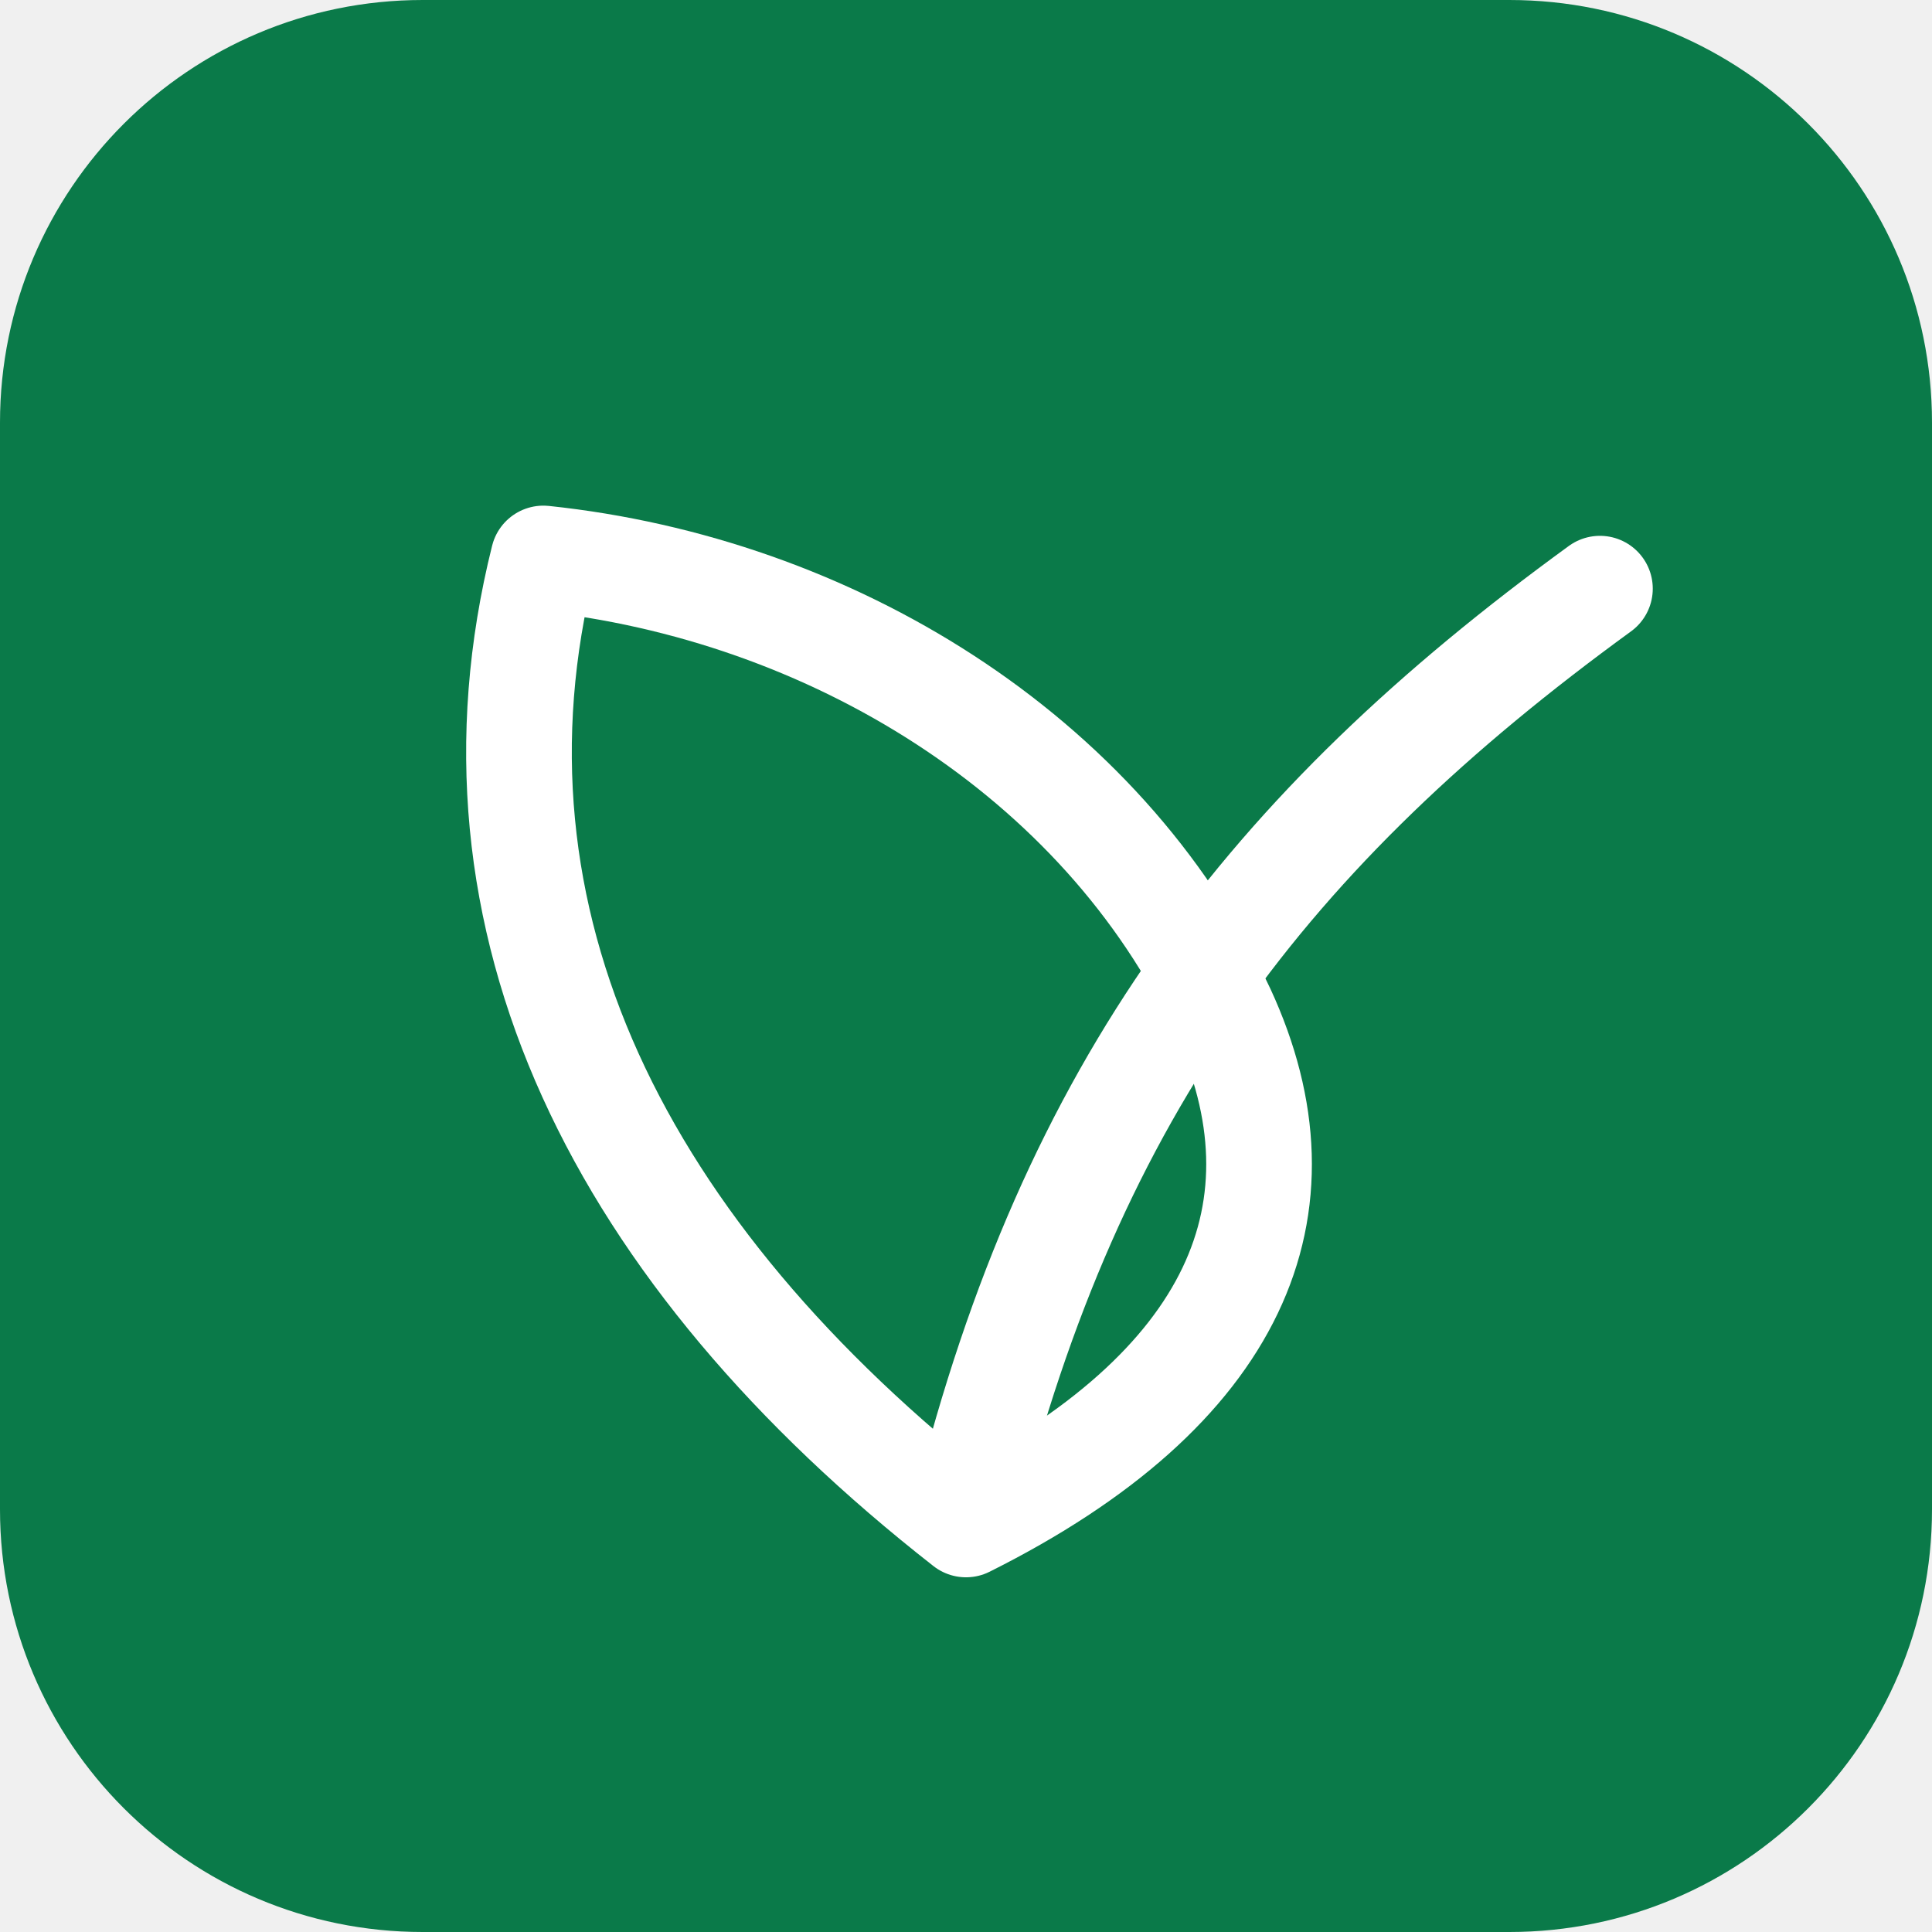
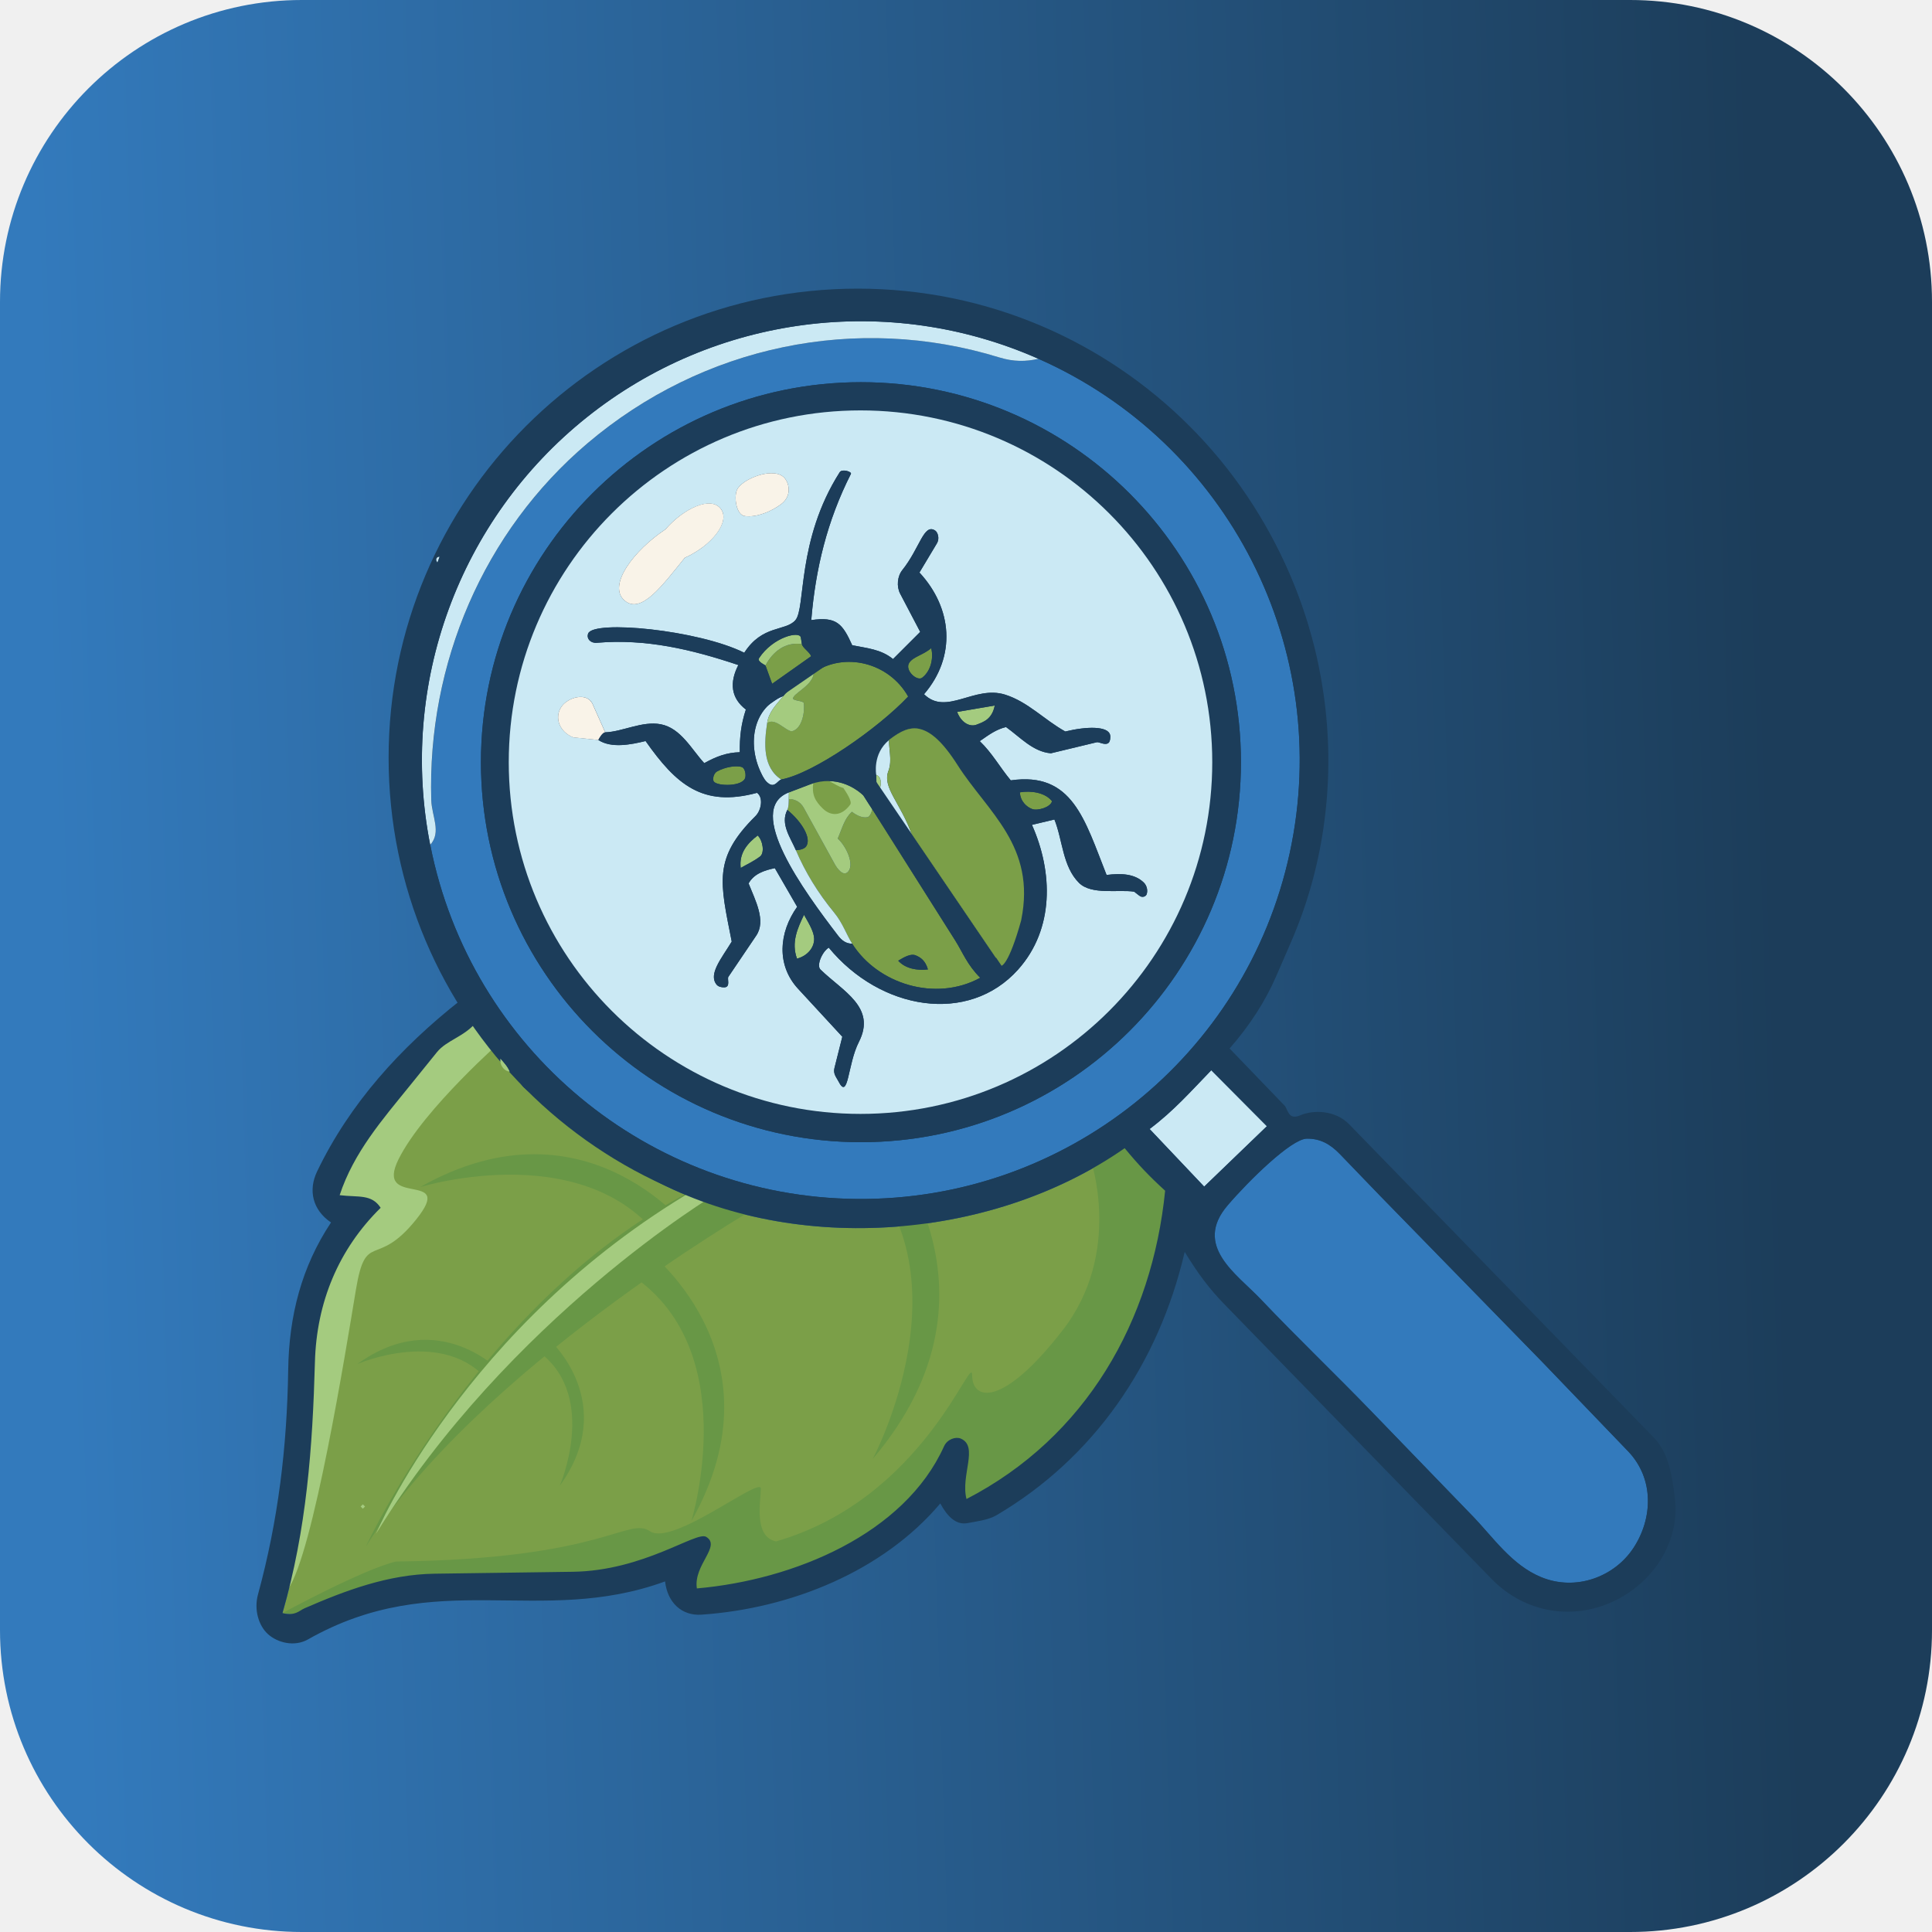
- <svg xmlns="http://www.w3.org/2000/svg" viewBox="0 0 128 128">
-   <rect width="128" height="128" rx="28" fill="#0a7a49" />
-   <path d="M64 101C41 83 30 61 36 37c19 2 37 13 45 30 6 13 1 25-17 34Z" fill="none" stroke="#fff" stroke-width="7" stroke-linejoin="round" />
-   <path d="M64 100c7-28 20-45 42-61" fill="none" stroke="#fff" stroke-width="7" stroke-linecap="round" />
+ <svg xmlns="http://www.w3.org/2000/svg" id="Layer_2" data-name="Layer 2" viewBox="0 0 442.37 442.37">
+   <defs>
+     <style>
+       .cls-1 {
+         fill: #a4cb7f;
+       }
+ 
+       .cls-2 {
+         fill: #689746;
+       }
+ 
+       .cls-3 {
+         fill: #337abc;
+       }
+ 
+       .cls-4 {
+         fill: #cbe9f4;
+       }
+ 
+       .cls-5 {
+         fill: #f9f3e8;
+       }
+ 
+       .cls-6 {
+         fill: #1c3d5a;
+       }
+ 
+       .cls-7 {
+         fill: url(#linear-gradient);
+       }
+ 
+       .cls-8 {
+         fill: #7b9f48;
+       }
+     </style>
+     <linearGradient id="linear-gradient" x1="12.81" y1="227.83" x2="445.96" y2="214.01" gradientUnits="userSpaceOnUse">
+       <stop offset="0" stop-color="#337abc" />
+       <stop offset=".91" stop-color="#1c3d5a" />
+     </linearGradient>
+   </defs>
+   <g id="Layer_1-2" data-name="Layer 1">
+     <g>
+       <rect class="cls-7" width="442.37" height="442.37" rx="69.12" ry="69.12" />
+       <g>
+         <path class="cls-8" d="M266.78,272.64c-2.98,29.75-18.04,56.41-45.48,70.59-1.4-5.38,2.84-12.05-1.3-13.83-1.17-.5-3.1.12-3.84,1.75-9.07,20.1-34.36,30.61-56.6,32.55-.83-5.38,5.66-9.67,2.13-11.81-2.24-1.37-14.26,7.78-30.55,8l-31.62.44c-10.68.15-20.56,3.9-29.81,7.93-1.26.55-2.09,1.81-5.03,1.09,5.54-19.19,6.89-37.96,7.43-57.5.37-13.61,5.36-25.77,15.05-35.3-2.1-3.2-5.05-2.36-9.39-2.89,3.25-9.85,9.82-17.33,16.01-24.99l6.27-7.76c2.16-2.68,6.14-3.51,8.83-6.67l4.09,6.22,1.64,1.92c.8.94,1.66,1.82,2.13,3.01,1.8.23,2.08,2.63,3.25,3.64,8.86,7.65,17.72,14.39,27.89,20.14,32.34,18.25,78.57,15.41,109.64-6.27,3.12,3.8,5.75,6.54,9.26,9.74Z" />
+         <path class="cls-2" d="M249.68,265.38s7.49,21.31-6.34,39.17-20.74,16.13-20.74,10.37-10.94,28.22-44.93,38.02c-5.18-1.15-3.46-9.22-3.46-12.1s-20.16,13.25-25.34,9.79-10.37,6.34-58.18,6.91c-7.49,1.73-26.02,11.81-26.02,11.81l8.74.86,14.98-6.34h12.1l17.86-1.15,16.13-.58,14.98-1.73,8.06-5.76-.58,9.79,5.18,1.73,14.98-3.46,14.4-2.88,14.98-13.25,11.52-7.49,1.15,7.49,6.91-2.3,19.58-11.52,17.28-29.38,8.06-19.58,1.73-10.94-12.67-13.25-10.37,5.76Z" />
+         <path class="cls-1" d="M115.47,237.73s-18.43,16.13-24.19,27.65,13.25,2.3,4.03,13.82-11.52,2.3-13.82,16.13-9.79,60.48-15.55,68.54l-.58-14.4,4.61-39.74,3.46-24.77,8.64-7.49-6.34-5.18,16.7-31.1,17.86-10.94,5.18,7.49Z" />
+         <path class="cls-2" d="M172.49,276.9s-63.36,36.86-88.7,77.18c0,0,27.65-59.9,78.91-83.52l9.79,6.34Z" />
+         <path class="cls-2" d="M147.34,285.54s32.85,24.09,10.95,62.78c0,0,12.41-40.15-14.6-56.94l3.65-5.84Z" />
+         <path class="cls-2" d="M126.12,307.1s15.61,14.36,2.04,33.11c0,0,8.74-20.06-4.27-30.3l2.23-2.81Z" />
+         <path class="cls-2" d="M158.97,282.76s-24.09-32.85-62.78-10.95c0,0,40.15-12.41,56.94,14.6l5.84-3.65Z" />
+         <path class="cls-2" d="M114.94,314.36s-14.36-15.61-33.11-2.04c0,0,20.06-8.74,30.3,4.27l2.81-2.23Z" />
+         <path class="cls-2" d="M201.06,259.8s32.31,34.77-1.23,74.25c0,0,23-43.23-4.22-68.36l5.46-5.88Z" />
+         <circle class="cls-6" cx="196.4" cy="173.51" r="107.42" />
+         <path class="cls-4" d="M100.18,128.79c-.51-.53-.32-1.34.48-1.29l-.48,1.29Z" />
+         <path class="cls-3" d="M337.06,347l-6.92-7.16-16.18-16.74c-8.23-8.52-16.55-16.44-25.33-25.68-5.43-5.72-15.49-12.14-7.53-21.44,4.91-5.74,14.58-15.2,18.09-15.26,3.05-.06,5.36,1.2,7.61,3.53l9.35,9.71,36.99,37.89,19.61,20.41c6.08,6.32,5.68,15.45,1.26,22.17-4.35,6.62-13.19,9.95-21.12,6.68-6.79-2.79-10.96-9.1-15.83-14.13Z" />
+         <path class="cls-4" d="M275.72,271.69l-12.5-13.19c5.53-4.14,9.51-8.69,14.12-13.45l12.74,12.81-14.36,13.83Z" />
+         <path class="cls-1" d="M116.73,245.39c-1.39-.18-2.37-1.54-2.13-3.01.8.94,1.66,1.83,2.13,3.01Z" />
+         <rect class="cls-1" x="82.73" y="344.6" width=".71" height=".71" transform="translate(-219.59 159.78) rotate(-45)" />
+         <path class="cls-3" d="M237.79,82.16c43.58,19.3,67.6,66.55,57.53,113.13-10.08,46.58-51.49,79.67-99.14,79.23-47.66-.44-88.45-34.29-97.66-81.05,2.63-2.96.36-6.55.25-10.3-.92-31.18,11.97-61.46,35.75-81.65,26.37-22.39,61.62-29.76,94.37-19.66,3.27,1.01,6.03.96,8.92.3ZM284.14,174.52c0-48.06-38.96-87.01-87.01-87.01s-87.01,38.96-87.01,87.01,38.96,87.01,87.01,87.01,87.01-38.96,87.01-87.01Z" />
+         <path class="cls-4" d="M237.79,82.16c-2.88.65-5.65.7-8.92-.3-32.75-10.1-68-2.73-94.37,19.66-23.78,20.19-36.67,50.48-35.75,81.65.11,3.75,2.39,7.34-.25,10.3-7.25-36.78,6.58-74.53,35.86-97.93,29.28-23.4,69.15-28.56,103.42-13.38Z" />
+         <path class="cls-6" d="M284.14,174.52c0,48.06-38.96,87.01-87.01,87.01s-87.01-38.96-87.01-87.01,38.96-87.01,87.01-87.01,87.01,38.96,87.01,87.01ZM277.57,174.51c0-44.48-36.06-80.54-80.54-80.54s-80.54,36.06-80.54,80.54,36.06,80.54,80.54,80.54,80.54-36.06,80.54-80.54Z" />
+         <path class="cls-4" d="M277.57,174.51c0,44.48-36.06,80.54-80.54,80.54s-80.54-36.06-80.54-80.54,36.06-80.54,80.54-80.54,80.54,36.06,80.54,80.54ZM138.59,167.68l-2.88-6.45c-1.27-2.87-5.73-1.59-7.21.66-1.59,2.43-.44,5.67,2.75,6.94l5.76.6c2.97,1.95,7.42,1.07,10.81.24,6.98,9.9,12.99,15.24,25.52,11.86,1.51,1.08.97,4.02-.34,5.31-9.79,9.71-8.13,15.13-5.45,28.75-2.37,3.88-5.4,7.45-3.48,9.84.37.46,1.08.67,1.81.64,1.45-.07.59-1.95.9-2.41l6.38-9.44c2.3-3.41-.22-8.07-1.75-11.94,1.19-2.18,3.54-2.99,6.01-3.5l5.11,8.85c-4.22,5.94-4.77,13.37.21,18.77l10.13,10.98-1.81,7.19c-.33,1.3.47,2.13.89,2.97,2.36,4.65,2.06-3.77,4.71-8.97,4.05-7.95-3.63-11.55-8.8-16.58-.97-.95.41-4.11,1.9-5.01,11.81,14.35,31.99,17.72,43.36,5.02,8.31-9.28,8-22.31,3.17-33.13l5.15-1.23c1.89,4.65,1.85,10.76,5.64,14.52,2.85,2.83,9.09,1.45,12.62,2.01.78.57,1.2,1.01,1.58,1.13.6.18,1.13-.15,1.27-.53.29-.79.11-1.95-.66-2.7-2.06-1.99-5.09-2.16-8.51-1.73-5.02-12.67-7.81-23.7-21.94-21.66-2.55-3.07-4.23-6.23-7.1-8.98,2.26-1.57,3.73-2.66,6.01-3.23,3.2,2.27,6.16,5.67,10.28,6.01l10.48-2.52c.57-.14,1.87.78,2.69.16.41-.31.52-1.36.37-1.9-.54-1.96-5.25-1.94-10.25-.73-4.91-2.74-8.53-6.79-13.78-8.44-7.05-2.22-13.47,4.93-18.56-.1,7.42-8.64,6.52-19.69-1.05-27.86l4.01-6.7c.65-1.08.2-2.51-.41-2.91-2.62-1.74-3.48,3.99-7.52,9.04-1.16,1.45-1.35,3.78-.5,5.41l4.59,8.75-6.22,6.22c-2.79-2.28-6.09-2.49-9.35-3.17-2.22-4.92-3.58-6.61-9.37-5.75.96-11.68,3.62-22.71,9.08-33.48.25-.49-2.04-1.22-2.57-.37-9.94,15.64-7.71,31.13-10.16,33.9-2.27,2.56-7.56.99-11.69,7.43-10.55-5.24-34.58-7.56-35.75-4.39-.43,1.16.56,2.24,1.98,2.11,11.24-.97,21.69,1.5,32.41,5.09-2.09,4.05-1.67,7.59,1.73,10.19-1.11,3.37-1.44,6.29-1.39,9.77-3.04.09-5.34.96-8.14,2.5-2.88-3.1-5.35-8.03-9.98-8.9-4.25-.8-8.77,1.73-12.68,1.85ZM178.86,115.44c2.39-1.81,1.88-4.48.97-5.76-2.25-3.16-10.09-.03-11.12,2.56-.68,1.73-.1,5.68,1.84,5.93,2.78.36,6.19-1.13,8.31-2.73ZM156.8,127.71c6.06-2.7,10.51-8.22,8.25-11.2s-8.49-.14-12.7,4.71c-7.01,4.62-13.45,12.83-9.31,16.31,3.81,3.2,8.7-3.58,13.76-9.82Z" />
+         <path class="cls-5" d="M156.8,127.71c-5.06,6.24-9.95,13.03-13.76,9.82-4.14-3.48,2.29-11.69,9.31-16.31,4.21-4.85,10.42-7.73,12.7-4.71s-2.19,8.5-8.25,11.2Z" />
+         <path class="cls-5" d="M178.86,115.44c-2.12,1.6-5.53,3.1-8.31,2.73-1.94-.25-2.53-4.2-1.84-5.93,1.02-2.59,8.87-5.73,11.12-2.56.91,1.28,1.42,3.95-.97,5.76Z" />
+         <path class="cls-5" d="M138.59,167.68c-.62.07-1.29,1.17-1.59,1.76l-5.76-.6c-3.18-1.28-4.33-4.52-2.75-6.94,1.47-2.26,5.94-3.54,7.21-.66l2.88,6.45Z" />
+         <path class="cls-8" d="M199.71,185.27l18.99,30.03c1.74,2.75,2.74,5.59,5.75,8.58-10.32,5.64-23.58,1.33-29.32-7.81-1.38-2.2-2.18-4.72-4.11-7.08-3.73-4.54-6.67-9.33-8.79-14.33,1.04-.02,2-.34,2.36-.87,1.27-1.85-.98-5.62-4.32-8.35.33-.65.31-1.75.33-2.49,1.27-.02,2.64.56,3.46,2.04l7.05,12.83c.46.83,1.97,3.09,3.12,1.74,1.44-1.69-.43-5.74-2.41-7.56,1.05-2.39,1.49-4.52,3.24-6.12,1.43,1.08,2.61,1.4,3.58,1.23.51-.09.97-1.11,1.07-1.84ZM212.46,221.97c-.58-2.03-1.71-2.78-2.82-3.23-1.02-.41-2.43.28-3.98,1.23,1.67,1.86,4.44,2.29,6.79,2Z" />
+         <path class="cls-8" d="M203.88,169.19c-.11.08-.21.16-.31.26,0-.3.02-.59.05-.88.85-.84,1.92-3.65,4.09-3.16,1.08.24,2.06.79,2.96,1.52-2.5-.59-4.64.65-6.79,2.26Z" />
+         <path class="cls-8" d="M228.03,219.31c-1.3-.35-1.96-2.86-2.76-3.58-2.8-2.5-5.66-5.94-7.57-9.34-3.01-5.34-6.92-9.61-8.83-15.08-.05-.14-.1-.28-.15-.41l19.31,28.41Z" />
+         <path class="cls-8" d="M178.89,178.48c-4.34-2.82-3.91-8.39-3.24-12.92,1.83-1.33,4.14,1.72,5.62,1.88,2.5-.51,3.07-4.84,2.76-6.5-.09-.48-2.4-.49-2.44-.99-.09-1.17,4.64-3.01,4.74-5.94,7-4.82,17.18-2.37,21.61,5.47-6.97,7.38-21.74,17.64-29.06,18.99Z" />
+         <path class="cls-4" d="M180.6,182.95c-.02.74,0,1.85-.33,2.49-1.66,3.24.74,6.35,1.96,9.22,2.12,5,5.06,9.8,8.79,14.33,1.93,2.35,2.73,4.88,4.11,7.08-1.35.01-2.35-.68-3.27-1.89-7.72-10.09-21.49-28.84-11.22-32.75l-.03,1.52Z" />
+         <path class="cls-4" d="M208.87,191.31l-7.44-10.71c.45-1.13.38-2.79-.8-3.16-.27-.09-.8-.02-1.06,0l.1-4.97,3.95-3.9c-.33,2.56.8,5.35-.2,7.96-1.47,3.82,2.81,7.25,5.45,14.78Z" />
+         <path class="cls-4" d="M179.36,159.37c-1.59,2-3.32,3.56-3.71,6.2-.67,4.52-1.1,10.1,3.24,12.92-.72.13-1.43,1.82-2.73,1.02-.89-.55-1.39-1.44-1.95-2.63-3.17-6.7-1.73-14.95,5.16-17.5Z" />
+         <path class="cls-1" d="M186.33,154.02c-.1,2.93-4.83,4.77-4.74,5.94.04.49,2.34.5,2.44.99.31,1.66-.25,5.99-2.76,6.5-1.48-.16-3.8-3.2-5.62-1.88.39-2.64,2.12-4.2,3.71-6.2,1.86-2.34,4.49-3.65,6.97-5.35Z" />
+         <path class="cls-8" d="M183.61,147.48c.14.85,1.81,1.84,2.11,2.78l-8.93,6.31-1.52-4.19c1.62-3.13,4.54-5.48,8.34-4.9Z" />
+         <path class="cls-1" d="M199.71,185.28c-.1.72-.57,1.74-1.08,1.83-.96.18-2.14-.15-3.57-1.23-1.75,1.6-2.19,3.73-3.24,6.12,1.98,1.82,3.84,5.87,2.4,7.56-1.15,1.35-2.66-.91-3.11-1.74l-7.06-12.83c-.81-1.48-2.19-2.05-3.45-2.03l.03-1.52,5-1.9.59-.23c1.36-1.05,2.51-.93,3.58-.47,4.83.07,7.89,3.31,7.89,3.31l1.34,2.1.1.15c.19.27.38.57.58.88Z" />
+         <path class="cls-8" d="M193.1,180.41c.5.78,2.12,3.08,1.58,3.81-2.08,2.85-4.55,2.6-6.28.92-1.82-1.78-2.54-3.23-2.19-5.83,2.78-2.14,4.67.6,6.88,1.1Z" />
+         <path class="cls-1" d="M182.49,219.5c-1.37-3.71.14-7.01,1.6-10.04,1.28,2.24,2.28,3.93,2.32,5.47.05,2.03-1.53,3.95-3.92,4.57Z" />
+         <path class="cls-8" d="M170.66,177.97c-.42,2.18-6.36,2.09-7.21,1-.39-.51-.04-1.9.71-2.32,1.84-1.03,4.45-1.47,5.74-1,.6.21.92,1.48.76,2.33Z" />
+         <path class="cls-1" d="M227.77,161.54c-.63,3.19-2.62,3.79-4.18,4.39-1.47.57-3.47-.37-4.43-2.92l8.62-1.47Z" />
+         <path class="cls-8" d="M211.17,155.16c-1.21.93-4.1-1.72-2.98-3.42.92-1.4,3.23-1.78,5.02-3.34.53,1.93.11,5.09-2.05,6.76Z" />
+         <path class="cls-1" d="M199.67,172.47l-.1,4.97c-2.27.19-4.58.21-6.74-1.39,1.98-1.86,4.21-3.25,6.84-3.58Z" />
+         <path class="cls-1" d="M183.61,147.48c-3.8-.58-6.71,1.77-8.34,4.9-.35-.28-1.95-.95-1.47-1.68,3.15-4.82,9.31-6.34,9.57-4.73l.24,1.5Z" />
+         <path class="cls-1" d="M174.02,196.12c-1.55,1.15-2.83,1.7-4.42,2.61-.43-3.4,1.59-5.7,3.89-7.43,1.21,1.18,1.62,4.01.53,4.82Z" />
+         <path class="cls-8" d="M240.88,183.45c-.34,1.44-3.36,2.25-4.54,1.8-1.3-.49-2.71-1.77-2.82-3.83,2.63-.44,5.82.07,7.36,2.03Z" />
+         <path class="cls-1" d="M201.43,180.59c-.61-.95-1.09-1.89-.8-3.16,1.18.37,1.25,2.03.8,3.16Z" />
+         <path class="cls-6" d="M182.23,194.67c-1.22-2.87-3.62-5.98-1.96-9.22,3.34,2.73,5.59,6.5,4.32,8.35-.36.52-1.32.84-2.36.87Z" />
+         <path class="cls-6" d="M212.46,221.97c-2.35.29-5.13-.14-6.79-2,1.55-.95,2.95-1.65,3.98-1.23,1.11.45,2.24,1.19,2.82,3.23Z" />
+         <polygon class="cls-6" points="174.94 162.13 188.76 152.63 187.61 150.61 172.78 160.83 174.94 162.13" />
+         <path class="cls-6" d="M200.63,177.44c-.27-.09-.79-.02-1.06,0l1.11,1.63c-.15-.49-.19-1.03-.05-1.63ZM200.72,186.87l17.97,28.44c1.74,2.75,2.75,5.58,5.75,8.58l-23.72-37.02ZM200.63,177.44c-.27-.09-.79-.02-1.06,0l1.11,1.63c-.15-.49-.19-1.03-.05-1.63ZM200.63,177.44c-.27-.09-.79-.02-1.06,0l1.11,1.63c-.15-.49-.19-1.03-.05-1.63Z" />
+         <path class="cls-6" d="M261.88,202.07c-2.06-1.99-5.09-2.16-8.52-1.73-5.02-12.67-7.8-23.7-21.93-21.66-2.56-3.07-4.23-6.23-7.1-8.98,2.26-1.57,3.72-2.67,6.01-3.23,3.2,2.27,6.16,5.67,10.28,6.01l10.48-2.53c.57-.13,1.88.78,2.69.17.41-.31.52-1.37.37-1.9-.54-1.97-5.24-1.94-10.25-.73-4.9-2.74-8.52-6.78-13.78-8.44-7.05-2.21-13.47,4.94-18.55-.1,7.42-8.64,6.52-19.69-1.06-27.86l4.01-6.69c.65-1.08.2-2.51-.41-2.92-2.62-1.73-3.48,4-7.52,9.05-1.15,1.44-1.35,3.78-.49,5.41l4.59,8.75-6.23,6.22c-2.78-2.29-6.08-2.5-9.34-3.17-2.22-4.92-3.58-6.61-9.38-5.75.96-11.68,3.62-22.71,9.08-33.49.25-.49-2.03-1.22-2.57-.37-9.95,15.64-7.71,31.13-10.16,33.89-2.26,2.56-7.55,1-11.69,7.44-10.54-5.25-34.58-7.56-35.75-4.39-.42,1.16.56,2.24,1.98,2.11,11.24-.96,21.69,1.5,32.41,5.1-2.08,4.05-1.67,7.59,1.73,10.18-1.11,3.37-1.44,6.29-1.39,9.78-3.04.09-5.34.96-8.14,2.5-2.88-3.1-5.35-8.03-9.98-8.91-4.25-.8-8.77,1.73-12.68,1.85-.62.07-1.29,1.17-1.59,1.76,2.97,1.95,7.42,1.07,10.81.24,6.98,9.9,12.99,15.24,25.52,11.86,1.51,1.07.97,4.01-.34,5.31-9.79,9.71-8.13,15.13-5.45,28.75-2.36,3.88-5.39,7.45-3.48,9.84.37.46,1.08.67,1.81.64,1.44-.07.58-1.95.9-2.41l6.38-9.44c2.31-3.41-.22-8.07-1.75-11.95,1.19-2.17,3.54-2.99,6.01-3.5l5.11,8.85c-4.21,5.94-4.77,13.37.21,18.77l10.13,10.98-1.8,7.18c-.33,1.31.46,2.14.89,2.98,2.36,4.65,2.06-3.77,4.71-8.97,4.05-7.95-3.64-11.55-8.8-16.58-.97-.94.41-4.11,1.9-5.01,11.8,14.35,31.98,17.72,43.35,5.02,8.31-9.29,8-22.31,3.17-33.13l5.14-1.23c1.89,4.65,1.85,10.76,5.64,14.52,2.86,2.83,9.09,1.45,12.62,2.01.78.57,1.21,1.01,1.59,1.13.59.18,1.13-.15,1.27-.53.28-.79.11-1.95-.66-2.7ZM170.66,177.97c-.42,2.19-6.36,2.09-7.2,1-.4-.51-.05-1.9.7-2.32,1.84-1.03,4.45-1.47,5.74-1,.6.21.93,1.48.76,2.32ZM227.77,161.54c-.63,3.19-2.62,3.79-4.18,4.39-1.47.57-3.48-.37-4.44-2.92l8.62-1.47ZM208.2,151.75c.91-1.4,3.23-1.78,5.02-3.34.53,1.93.11,5.09-2.05,6.76-1.2.93-4.1-1.72-2.97-3.42ZM173.8,150.7c3.15-4.82,9.32-6.33,9.57-4.72l.24,1.5c.14.85,1.81,1.84,2.12,2.78l-8.93,6.31-1.52-4.18c-.35-.28-1.95-.96-1.48-1.69ZM174.02,196.12c-1.56,1.16-2.83,1.7-4.42,2.61-.43-3.4,1.59-5.7,3.89-7.43,1.2,1.18,1.62,4.01.53,4.82ZM176.16,179.51c-.89-.55-1.39-1.44-1.95-2.64-3.17-6.7-1.74-14.95,5.16-17.5,1.86-2.33,4.49-3.65,6.96-5.35,7-4.82,17.18-2.37,21.62,5.47-6.97,7.38-21.74,17.64-29.06,19-.71.13-1.42,1.82-2.73,1.02ZM182.49,219.5c-1.37-3.72.15-7.01,1.61-10.04,1.27,2.24,2.27,3.94,2.32,5.47.05,2.03-1.54,3.95-3.93,4.57ZM195.12,216.08c-1.35.01-2.35-.67-3.27-1.89-7.73-10.08-21.49-28.83-11.22-32.75l5-1.9-.03.02c1.51-.55,2.92-.75,4.2-.72,4.83.07,7.89,3.31,7.89,3.31l1.34,2.1.1.15c.19.27.38.57.58.88l1.01,1.59,23.72,37.02c-10.32,5.64-23.57,1.33-29.32-7.81ZM233.84,210.66c-2.88,10.37-4.52,10.46-4.52,10.46l-1.21-1.79s-.05-.01-.08-.02l-19.31-28.41-8.04-11.83-.05-1.63s-.92-4.83,2.94-7.99c.1-.1.2-.18.31-.26,2.15-1.61,4.29-2.85,6.79-2.26h0c2.42.58,5.16,2.87,8.56,8.21,6.92,10.85,18.05,18.53,14.6,35.52ZM236.35,185.25c-1.3-.49-2.72-1.76-2.83-3.83,2.64-.44,5.82.07,7.36,2.03-.34,1.43-3.36,2.24-4.53,1.8Z" />
+         <path class="cls-8" d="M233.84,210.66c-2.88,10.37-4.52,10.46-4.52,10.46l-1.21-1.79s-.05-.01-.08-.02l-19.31-28.41c-2.64-7.25-6.73-10.62-5.3-14.37.89-2.31.11-4.77.15-7.08.1-.1.2-.18.31-.26,2.15-1.61,4.29-2.85,6.79-2.26h0c2.42.58,5.16,2.87,8.56,8.21,6.92,10.85,18.05,18.53,14.6,35.52Z" />
+         <path class="cls-6" d="M200.72,186.87l-1.59-2.47c.19.27.38.57.58.88l1.01,1.59Z" />
+         <path class="cls-1" d="M163.85,273.44s-47.23,28.22-77.76,77.76c0,0,20.16-47.81,73.15-78.91l4.61,1.15Z" />
+         <path class="cls-6" d="M383.46,342.74c-.62-4.7-1.3-9.99-4.75-13.54l-69.79-71.77c-3.13-3.22-8.13-3.37-11.19-2.06-2.82,1.21-2.78-1.37-3.63-2.25l-12.56-13.05c4.47-5.09,8.13-10.67,10.71-16.63l3.46-7.98c14.45-33.38,10.09-73.36-11.12-102.84l-3.61-4.61c-19.27-24.6-33.71-25.66-36.42-29.72-.6-.9-3.46-.91-4.53-1.35-1.62-2.61-5.7-2.54-7.7-3.45-5.7-2.61-11.31-4.4-17.87-3.76-2.96.29-5.39-1.66-7.96-1.82-4.89-.32-10.53,1.85-15.46.03-3.42-1.26-5.63.42-8.62,1.05-3.66.76-7.47-.15-10.7,1.31-.82.37-2.18.15-3.01.12.09.32.08,1.34-.23,1.55-.01,0-10.04.3-24.04,9.41-5.56,3.63-11.12,6.33-16.13,10.81-11.62,10.4-20.61,21.03-27.73,34.46.02.2.18.64.08.86l-.48,1.28c-4.2,7.59-6.09,15.66-7.91,24.43-5.39,26.14-.59,53.11,13.15,75.83-13.78,10.86-25.34,23.62-32.81,39.17-2.07,4.31-1.06,8.81,3.18,11.69-6.74,10.16-9.62,21.36-9.8,33.7-.27,17.69-2.27,34.46-6.92,51.48-.95,3.48.14,7.14,2.3,9.09,2.19,1.97,6.05,2.95,9.14,1.2,29.39-16.68,53.04-2.81,81.77-13.28.56,4.89,3.85,7.91,8.32,7.61,20.42-1.39,41.57-9.91,54.7-25.47,1.39,2.59,3.4,5.04,6.21,4.51,1.91-.36,4.78-.71,6.61-1.78,22.29-13.11,37.16-34.62,43.14-60.32,3.1,5.05,5.56,8.36,9.17,12.07l61.06,62.77c7.53,7.74,18.34,9.58,27.79,5.24,8.96-4.11,15.57-13.5,14.18-23.99ZM98.51,193.47c-7.25-36.77,6.57-74.52,35.86-97.92,29.28-23.4,69.15-28.56,103.42-13.39,43.57,19.3,67.6,66.55,57.52,113.13-10.07,46.58-51.48,79.68-99.14,79.24-47.65-.44-88.45-34.3-97.66-81.06ZM221.3,343.23c-1.4-5.38,2.84-12.05-1.3-13.83-1.17-.5-3.1.12-3.84,1.75-9.07,20.1-34.36,30.61-56.6,32.55-.83-5.38,5.66-9.67,2.13-11.81-2.24-1.37-14.26,7.78-30.55,8l-31.62.44c-10.68.15-20.56,3.9-29.81,7.93-1.26.55-2.09,1.81-5.03,1.09,5.54-19.19,6.89-37.96,7.43-57.5.37-13.61,5.36-25.77,15.05-35.3-2.1-3.2-5.05-2.36-9.39-2.89,3.25-9.85,9.82-17.33,16.01-24.99l6.27-7.76c2.16-2.68,6.14-3.51,8.83-6.67l4.09,6.22,1.64,1.92c.8.94,1.66,1.82,2.13,3.01,1.8.23,2.08,2.63,3.25,3.64,8.86,7.65,17.72,14.39,27.89,20.14,32.34,18.25,78.57,15.41,109.64-6.27,3.12,3.8,5.75,6.54,9.26,9.74-2.98,29.75-18.04,56.41-45.48,70.59ZM263.23,258.51c5.53-4.14,9.5-8.7,14.12-13.45l12.73,12.81-14.36,13.83-12.49-13.19ZM374.01,354.45c-4.35,6.62-13.18,9.95-21.12,6.68-6.78-2.79-10.96-9.09-15.83-14.13l-6.92-7.15-16.18-16.74c-8.24-8.52-16.55-16.44-25.34-25.68-5.43-5.72-15.48-12.15-7.52-21.44,4.91-5.73,14.58-15.19,18.09-15.26,3.04-.06,5.36,1.2,7.61,3.54l9.35,9.7,36.99,37.9,19.62,20.41c6.07,6.32,5.67,15.45,1.25,22.17Z" />
+       </g>
+     </g>
+   </g>
</svg>
